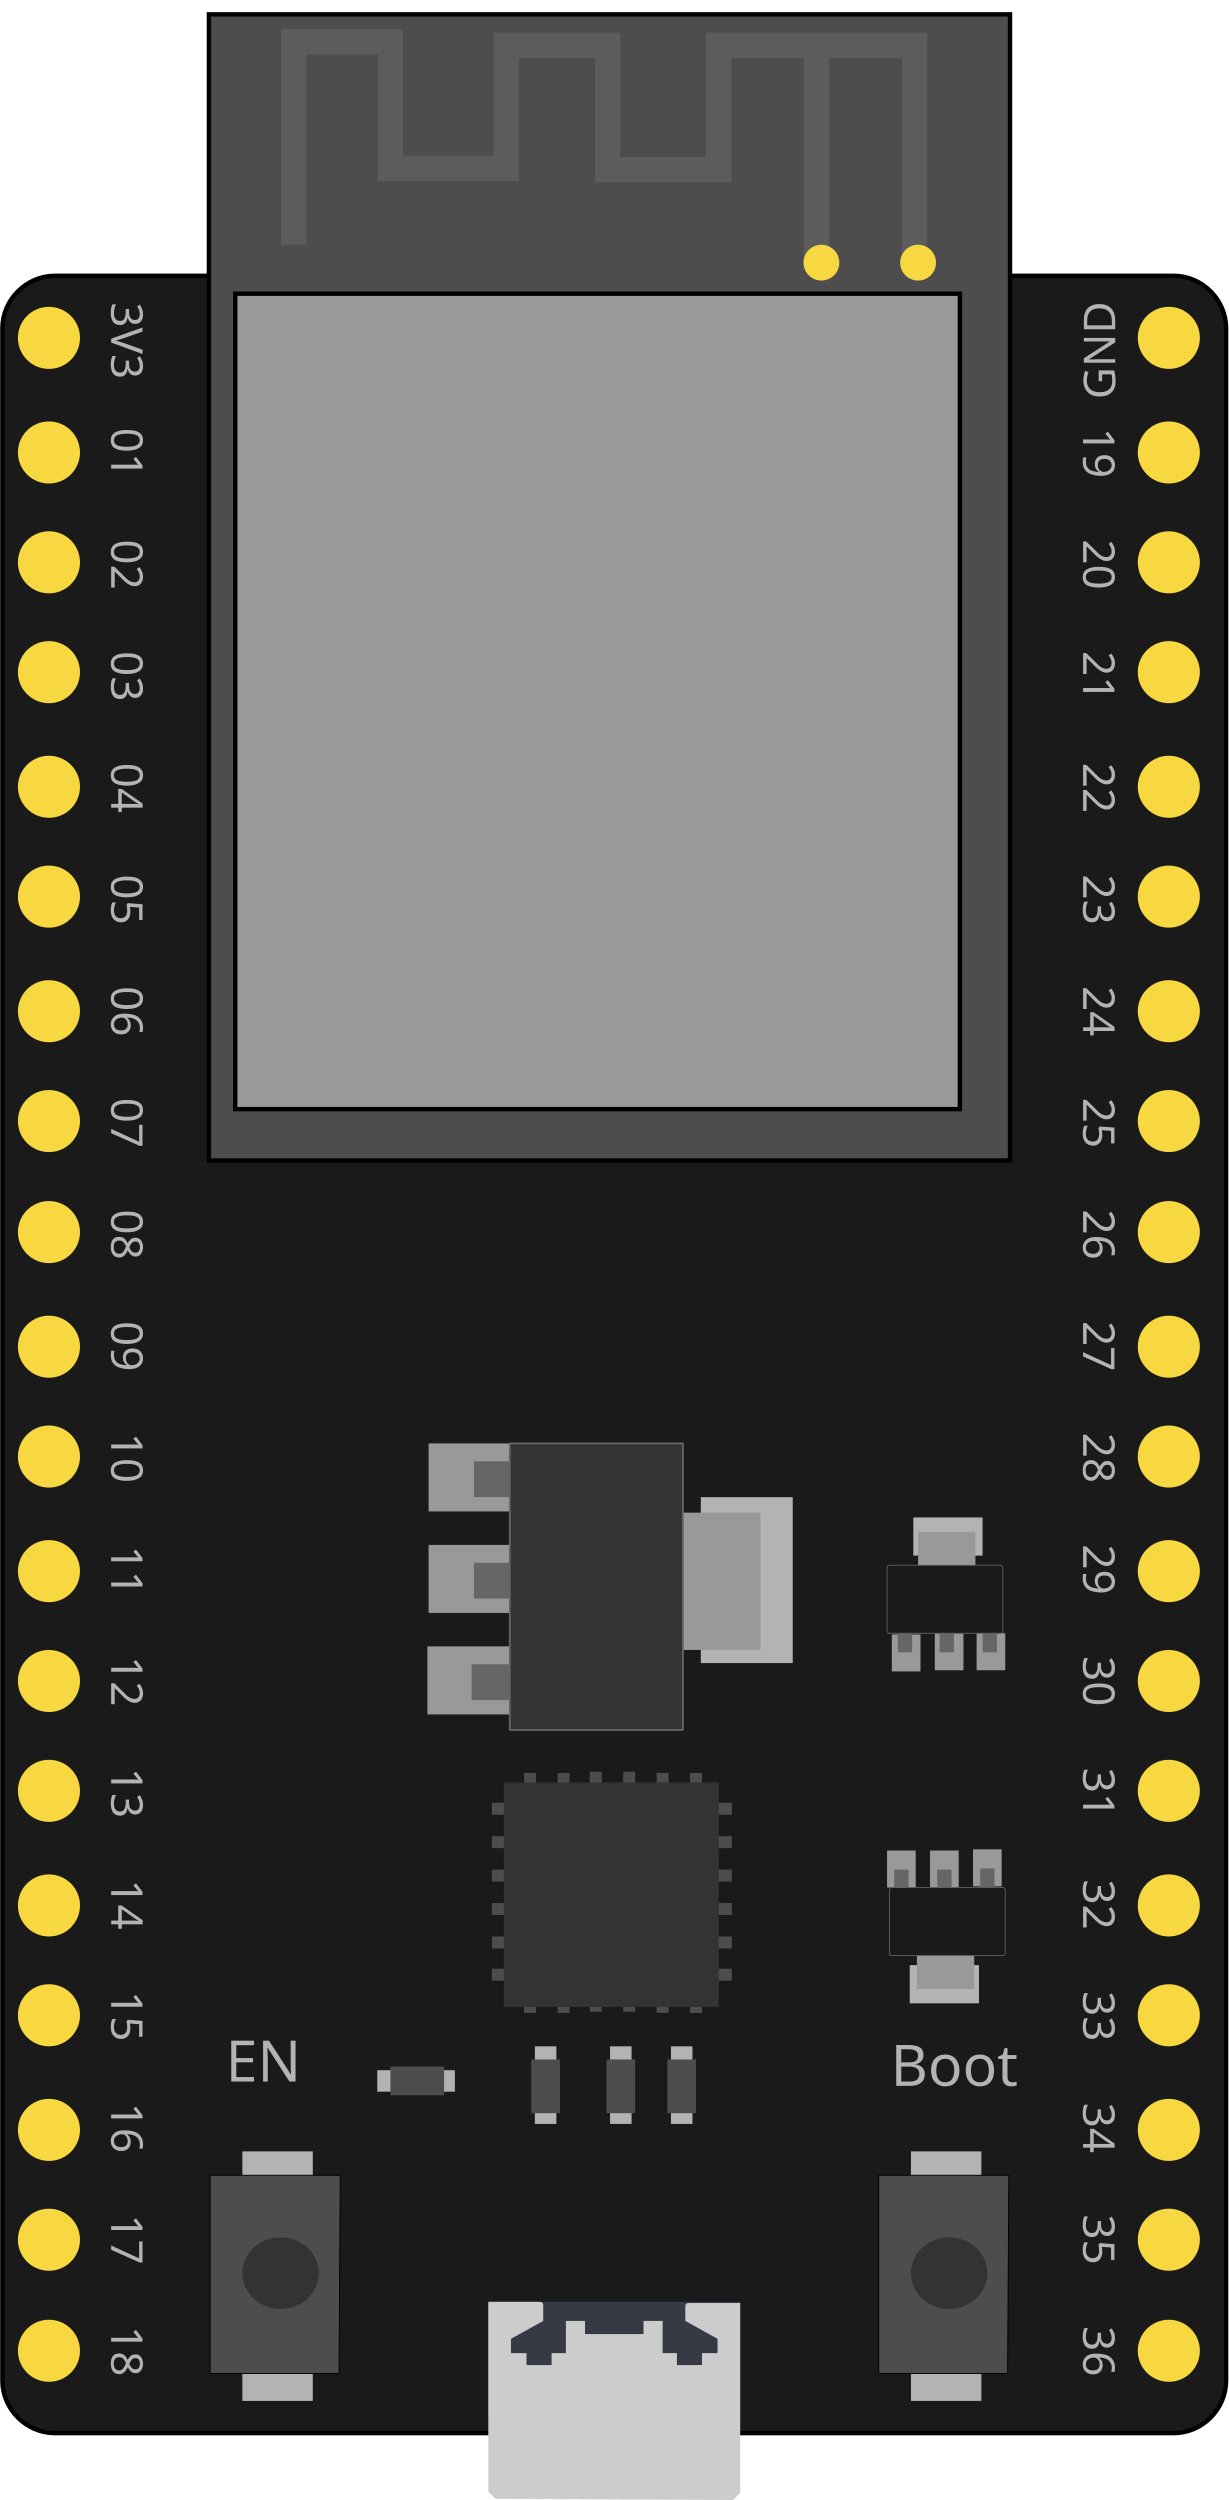
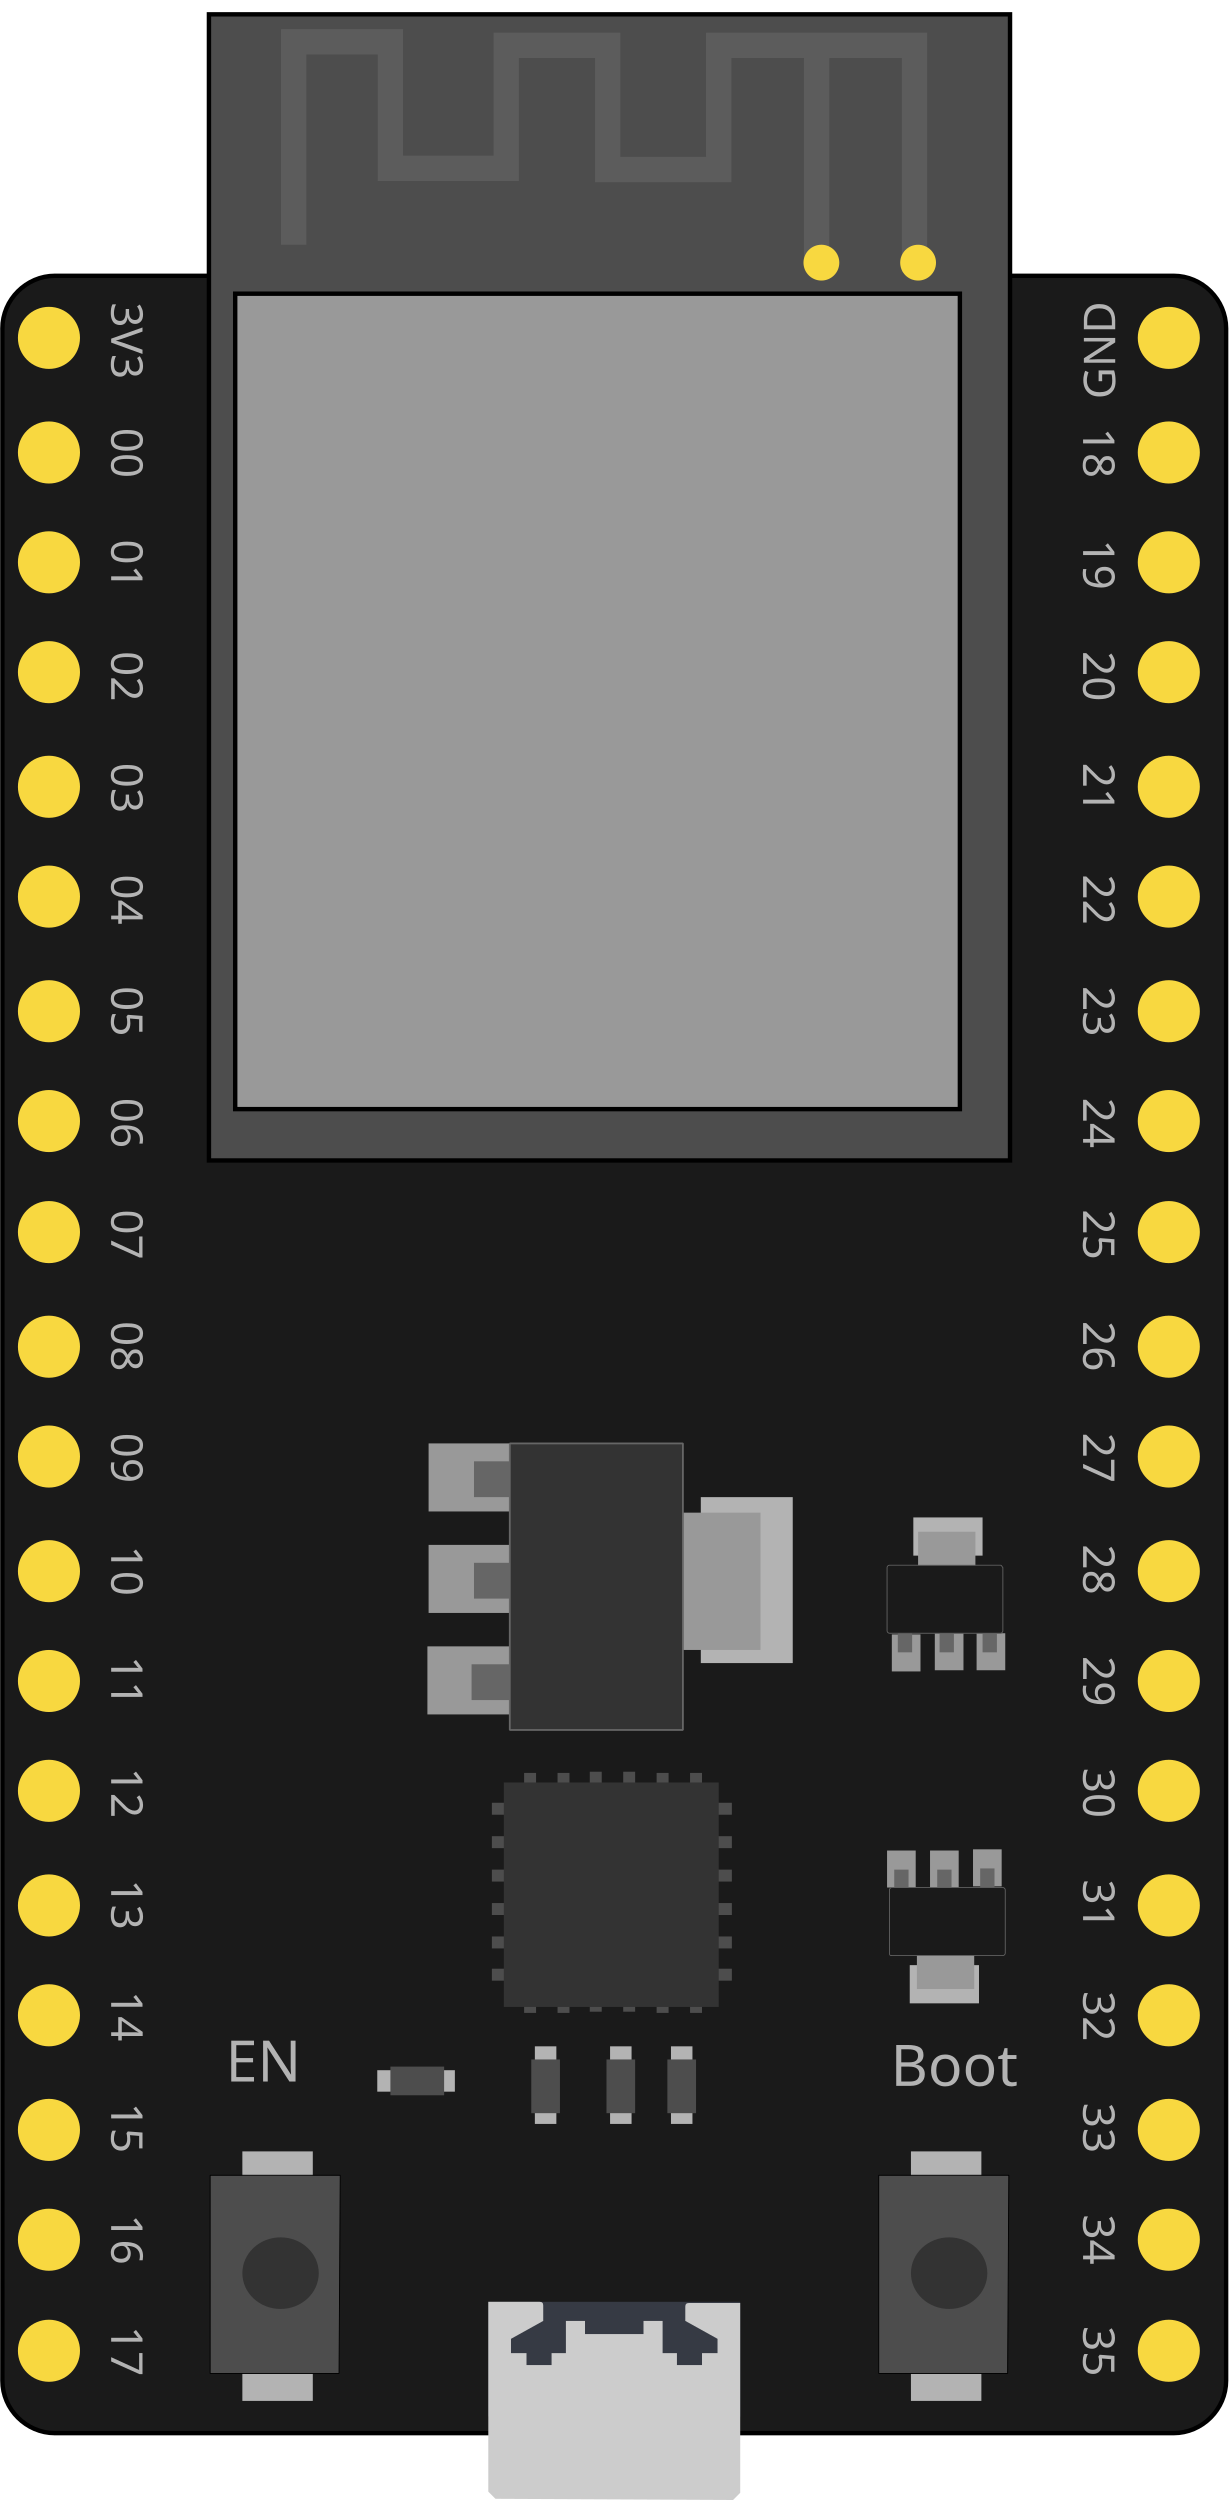
<svg xmlns="http://www.w3.org/2000/svg" version="1.1" id="_图层_2" x="0px" y="0px" viewBox="0 0 102.9 209.4" style="enable-background:new 0 0 102.9 209.4;" xml:space="preserve">
  <style type="text/css">
	.st0{fill:#1A1A1A;stroke:#000000;stroke-width:0.37;stroke-miterlimit:15.11;}
	.st1{fill:#4D4D4D;stroke:#000000;stroke-width:0.37;stroke-miterlimit:15.11;}
	.st2{fill:#999999;stroke:#000000;stroke-width:0.37;stroke-miterlimit:15.11;}
	.st3{fill:#999999;}
	.st4{fill:#666666;}
	.st5{fill:#B3B3B3;}
	.st6{fill:#333333;stroke:#666666;stroke-width:0.151;stroke-miterlimit:1.09;}
	.st7{fill:#4D4D4D;}
	.st8{fill:#4D4D4D;stroke:#000000;stroke-width:8.000000e-02;stroke-miterlimit:1.09;}
	.st9{fill:#333333;}
	.st10{fill:#1A1A1A;stroke:#666666;stroke-width:7.000000e-02;stroke-miterlimit:10;}
	.st11{fill:none;stroke:#5C5C5C;stroke-width:2.12;stroke-miterlimit:15.11;}
	.st12{fill:#F8D840;}
	.st13{font-family:'ArialMT';}
	.st14{font-size:4.8px;}
	.st15{font-family:'Arial-BoldMT';}
	.st16{font-size:3.69px;}
	.st17{fill:#363A44;}
	.st18{fill:#CCCCCC;}
</style>
  <path class="st0" d="M102.7,27.5v171.9c0,2.4-2,4.4-4.4,4.4H4.6c-2.4,0-4.4-2-4.4-4.4V27.5c0-2.4,2-4.4,4.4-4.4h93.7  C100.7,23.1,102.7,25.1,102.7,27.5z" />
  <path class="st1" d="M84.6,1.2v96H17.5v-96C17.5,1.2,84.6,1.2,84.6,1.2z" />
  <path class="st2" d="M80.4,24.6v68.3H19.7V24.6H80.4z" />
  <rect x="35.9" y="120.9" class="st3" width="7.5" height="5.7" />
  <path id="aC" class="st4" d="M43.5,122.4v3h-3.8v-3H43.5z" />
  <rect x="35.9" y="129.4" class="st3" width="7.5" height="5.7" />
  <path id="aC-2" class="st4" d="M43.5,130.9v3h-3.8v-3H43.5z" />
  <rect x="35.8" y="137.9" class="st3" width="7.5" height="5.7" />
  <path id="aC-3" class="st4" d="M43.3,139.4v3h-3.8v-3H43.3z" />
  <rect x="58.7" y="125.4" class="st5" width="7.7" height="13.9" />
  <rect x="56.2" y="126.7" class="st3" width="7.5" height="11.5" />
  <rect x="42.7" y="120.9" class="st6" width="14.5" height="24" />
  <path class="st5" d="M46.6,171.4v6.5h-1.8v-6.5H46.6z" />
  <rect x="44.5" y="172.5" class="st7" width="2.4" height="4.5" />
  <path class="st5" d="M31.6,173.4h6.5v1.8h-6.5C31.6,175.2,31.6,173.4,31.6,173.4z" />
  <rect x="32.7" y="173.1" class="st7" width="4.5" height="2.4" />
  <path class="st5" d="M52.9,171.4v6.5h-1.8v-6.5H52.9z" />
  <rect x="50.8" y="172.5" class="st7" width="2.4" height="4.5" />
  <path class="st5" d="M58,171.4v6.5h-1.8v-6.5H58z" />
  <rect x="55.9" y="172.5" class="st7" width="2.4" height="4.5" />
  <path id="aw-2" class="st5" d="M20.3,180.2v20.9h5.9v-20.9H20.3z" />
  <path id="aA-2" class="st8" d="M28.5,182.2H17.6v16.6h10.8L28.5,182.2L28.5,182.2z" />
  <ellipse class="st9" cx="23.5" cy="190.4" rx="3.2" ry="3" />
  <path id="aw-2_00000070085971081433942230000005344840406793440677_" class="st5" d="M76.3,180.2v20.9h5.9v-20.9H76.3z" />
  <path id="aA-2_00000011740186299011469640000010301041262904333185_" class="st8" d="M84.5,182.2H73.6v16.6h10.8L84.5,182.2  L84.5,182.2z" />
  <ellipse class="st9" cx="79.5" cy="190.4" rx="3.2" ry="3" />
  <rect x="74.3" y="155" class="st3" width="2.4" height="3.1" />
  <path id="aC-4" class="st4" d="M74.9,158.2h1.2v-1.6h-1.2V158.2z" />
  <rect x="77.9" y="155" class="st3" width="2.4" height="3.1" />
  <path id="aC-5" class="st4" d="M78.5,158.2h1.2v-1.6h-1.2V158.2z" />
  <rect x="81.5" y="154.9" class="st3" width="2.4" height="3.1" />
  <path id="aC-6" class="st4" d="M82.1,158.1h1.2v-1.6h-1.2V158.1z" />
  <rect x="76.2" y="164.6" class="st5" width="5.8" height="3.2" />
  <rect x="76.8" y="163.5" class="st3" width="4.8" height="3.1" />
  <path class="st10" d="M74.7,163.8H84c0.1,0,0.2-0.1,0.2-0.2v-5.3c0-0.1-0.1-0.2-0.2-0.2h-9.3c-0.1,0-0.2,0.1-0.2,0.2v5.3  C74.5,163.8,74.6,163.8,74.7,163.8z" />
  <rect x="81.8" y="136.8" class="st3" width="2.4" height="3.1" />
  <path id="aC-7" class="st4" d="M83.6,136.8h-1.3v1.6h1.2v-1.6C83.5,136.8,83.6,136.8,83.6,136.8z" />
  <rect x="78.3" y="136.8" class="st3" width="2.4" height="3.1" />
  <path id="aC-8" class="st4" d="M79.9,136.8h-1.2v1.6h1.2V136.8z" />
  <rect x="74.7" y="136.9" class="st3" width="2.4" height="3.1" />
  <path id="aC-9" class="st4" d="M76.4,136.8h-1.2v1.6h1.2V136.8z" />
  <rect x="76.5" y="127.1" class="st5" width="5.8" height="3.2" />
  <rect x="76.9" y="128.3" class="st3" width="4.8" height="3.1" />
  <path class="st10" d="M83.8,131.1h-9.3c-0.1,0-0.2,0.1-0.2,0.2v5.3c0,0.1,0.1,0.2,0.2,0.2h9.3c0.1,0,0.2-0.1,0.2-0.2v-5.3  C83.9,131.2,83.9,131.1,83.8,131.1z" />
  <path class="st11" d="M76.6,22.8v-19H60.2v10.4h-9.3V3.8h-8.5v10.3h-9.7V3.5h-8.1v17 M68.4,3.7v18.6" />
  <circle class="st12" cx="97.9" cy="28.3" r="2.6" />
  <circle class="st12" cx="97.9" cy="37.9" r="2.6" />
  <circle class="st12" cx="97.9" cy="47.1" r="2.6" />
  <circle class="st12" cx="97.9" cy="56.3" r="2.6" />
  <circle class="st12" cx="97.9" cy="65.9" r="2.6" />
  <circle class="st12" cx="97.9" cy="75.1" r="2.6" />
  <circle class="st12" cx="97.9" cy="84.7" r="2.6" />
  <circle class="st12" cx="97.9" cy="93.9" r="2.6" />
  <circle class="st12" cx="97.9" cy="103.2" r="2.6" />
  <circle class="st12" cx="97.9" cy="112.8" r="2.6" />
  <circle class="st12" cx="97.9" cy="122" r="2.6" />
  <circle class="st12" cx="97.9" cy="131.6" r="2.6" />
  <circle class="st12" cx="97.9" cy="140.8" r="2.6" />
  <circle class="st12" cx="97.9" cy="150" r="2.6" />
  <circle class="st12" cx="97.9" cy="159.6" r="2.6" />
  <circle class="st12" cx="97.9" cy="168.8" r="2.6" />
  <circle class="st12" cx="97.9" cy="178.4" r="2.6" />
  <circle class="st12" cx="97.9" cy="187.6" r="2.6" />
  <circle class="st12" cx="97.9" cy="196.9" r="2.6" />
  <circle class="st12" cx="4.1" cy="28.3" r="2.6" />
  <circle class="st12" cx="4.1" cy="37.9" r="2.6" />
  <circle class="st12" cx="4.1" cy="47.1" r="2.6" />
  <circle class="st12" cx="4.1" cy="56.3" r="2.6" />
  <circle class="st12" cx="4.1" cy="65.9" r="2.6" />
  <circle class="st12" cx="4.1" cy="75.1" r="2.6" />
  <circle class="st12" cx="4.1" cy="84.7" r="2.6" />
  <circle class="st12" cx="4.1" cy="93.9" r="2.6" />
  <circle class="st12" cx="4.1" cy="103.2" r="2.6" />
  <circle class="st12" cx="4.1" cy="112.8" r="2.6" />
  <circle class="st12" cx="4.1" cy="122" r="2.6" />
  <circle class="st12" cx="4.1" cy="131.6" r="2.6" />
  <circle class="st12" cx="4.1" cy="140.8" r="2.6" />
  <circle class="st12" cx="4.1" cy="150" r="2.6" />
  <circle class="st12" cx="4.1" cy="159.6" r="2.6" />
  <circle class="st12" cx="4.1" cy="168.8" r="2.6" />
  <circle class="st12" cx="4.1" cy="178.4" r="2.6" />
  <circle class="st12" cx="4.1" cy="187.6" r="2.6" />
  <circle class="st12" cx="4.1" cy="196.9" r="2.6" />
  <text transform="matrix(1 0 0 1 18.9 174.35)" class="st5 st13 st14">EN</text>
  <text transform="matrix(1 0 0 1 74.6 174.71)" class="st5 st13 st14">Boot</text>
  <text transform="matrix(6.123234e-17 1 -1 6.123234e-17 9.3105 25.32)" class="st5 st15 st16">3V3</text>
-   <text transform="matrix(6.123234e-17 1 -1 6.123234e-17 9.3105 35.8276)" class="st5 st15 st16">01</text>
-   <text transform="matrix(6.123234e-17 1 -1 6.123234e-17 9.3105 45.1806)" class="st5 st15 st16">02</text>
-   <text transform="matrix(6.123234e-17 1 -1 6.123234e-17 9.3105 54.5334)" class="st5 st15 st16">03</text>
-   <text transform="matrix(6.123234e-17 1 -1 6.123234e-17 9.3105 194.8278)" class="st5 st15 st16">18</text>
-   <text transform="matrix(6.123234e-17 1 -1 6.123234e-17 9.3105 63.8863)" class="st5 st15 st16">04</text>
-   <text transform="matrix(6.123234e-17 1 -1 6.123234e-17 9.3105 73.2393)" class="st5 st15 st16">05</text>
-   <text transform="matrix(6.123234e-17 1 -1 6.123234e-17 9.3105 82.5926)" class="st5 st15 st16">06</text>
-   <text transform="matrix(6.123234e-17 1 -1 6.123234e-17 9.3105 91.9456)" class="st5 st15 st16">07</text>
-   <text transform="matrix(6.123234e-17 1 -1 6.123234e-17 9.3105 101.2985)" class="st5 st15 st16">08</text>
-   <text transform="matrix(6.123234e-17 1 -1 6.123234e-17 9.3105 110.651)" class="st5 st15 st16">09</text>
-   <text transform="matrix(6.123234e-17 1 -1 6.123234e-17 9.3105 120.004)" class="st5 st15 st16">10</text>
-   <text transform="matrix(6.123234e-17 1 -1 6.123234e-17 9.3105 129.459)" class="st5 st15 st16">11</text>
-   <text transform="matrix(6.123234e-17 1 -1 6.123234e-17 9.3105 138.7103)" class="st5 st15 st16">12</text>
-   <text transform="matrix(6.123234e-17 1 -1 6.123234e-17 9.3105 148.0632)" class="st5 st15 st16">13</text>
-   <text transform="matrix(6.123234e-17 1 -1 6.123234e-17 9.3105 157.4158)" class="st5 st15 st16">14</text>
-   <text transform="matrix(6.123234e-17 1 -1 6.123234e-17 9.3105 166.7689)" class="st5 st15 st16">15</text>
-   <text transform="matrix(6.123234e-17 1 -1 6.123234e-17 9.3105 176.1218)" class="st5 st15 st16">16</text>
-   <text transform="matrix(6.123234e-17 1 -1 6.123234e-17 9.3105 185.4748)" class="st5 st15 st16">17</text>
-   <text transform="matrix(6.123234e-17 1 -1 6.123234e-17 90.7188 35.8276)" class="st5 st15 st16">19</text>
-   <text transform="matrix(6.123234e-17 1 -1 6.123234e-17 90.7188 45.1805)" class="st5 st15 st16">20</text>
-   <text transform="matrix(6.123234e-17 1 -1 6.123234e-17 90.7188 54.5333)" class="st5 st15 st16">21</text>
-   <text transform="matrix(6.123234e-17 1 -1 6.123234e-17 90.7188 63.8862)" class="st5 st15 st16">22</text>
-   <text transform="matrix(6.123234e-17 1 -1 6.123234e-17 90.7188 73.2391)" class="st5 st15 st16">23</text>
-   <text transform="matrix(6.123234e-17 1 -1 6.123234e-17 90.7188 82.5921)" class="st5 st15 st16">24</text>
-   <text transform="matrix(6.123234e-17 1 -1 6.123234e-17 90.7188 91.9453)" class="st5 st15 st16">25</text>
-   <text transform="matrix(6.123234e-17 1 -1 6.123234e-17 90.7188 101.2982)" class="st5 st15 st16">26</text>
-   <text transform="matrix(6.123234e-17 1 -1 6.123234e-17 90.7188 110.6506)" class="st5 st15 st16">27</text>
-   <text transform="matrix(6.123234e-17 1 -1 6.123234e-17 90.7188 120.0035)" class="st5 st15 st16">28</text>
-   <text transform="matrix(6.123234e-17 1 -1 6.123234e-17 90.7188 129.3564)" class="st5 st15 st16">29</text>
-   <text transform="matrix(6.123234e-17 1 -1 6.123234e-17 90.7188 138.7094)" class="st5 st15 st16">30</text>
-   <text transform="matrix(6.123234e-17 1 -1 6.123234e-17 90.7188 148.0626)" class="st5 st15 st16">31</text>
-   <text transform="matrix(6.123234e-17 1 -1 6.123234e-17 90.7188 157.4155)" class="st5 st15 st16">32</text>
-   <text transform="matrix(6.123234e-17 1 -1 6.123234e-17 90.7188 166.7681)" class="st5 st15 st16">33</text>
-   <text transform="matrix(6.123234e-17 1 -1 6.123234e-17 90.7188 176.121)" class="st5 st15 st16">34</text>
-   <text transform="matrix(6.123234e-17 1 -1 6.123234e-17 90.7188 185.4739)" class="st5 st15 st16">35</text>
-   <text transform="matrix(6.123234e-17 1 -1 6.123234e-17 90.7188 194.8275)" class="st5 st15 st16">36</text>
+   <text transform="matrix(6.123234e-17 1 -1 6.123234e-17 9.3105 35.8276)" class="st5 st15 st16">00</text>
+   <text transform="matrix(6.123234e-17 1 -1 6.123234e-17 9.3105 45.1806)" class="st5 st15 st16">01</text>
+   <text transform="matrix(6.123234e-17 1 -1 6.123234e-17 9.3105 54.5334)" class="st5 st15 st16">02</text>
+   <text transform="matrix(6.123234e-17 1 -1 6.123234e-17 9.3105 63.8863)" class="st5 st15 st16">03</text>
+   <text transform="matrix(6.123234e-17 1 -1 6.123234e-17 9.3105 73.2393)" class="st5 st15 st16">04</text>
+   <text transform="matrix(6.123234e-17 1 -1 6.123234e-17 9.3105 82.5926)" class="st5 st15 st16">05</text>
+   <text transform="matrix(6.123234e-17 1 -1 6.123234e-17 9.3105 91.9456)" class="st5 st15 st16">06</text>
+   <text transform="matrix(6.123234e-17 1 -1 6.123234e-17 9.3105 101.2985)" class="st5 st15 st16">07</text>
+   <text transform="matrix(6.123234e-17 1 -1 6.123234e-17 9.3105 110.651)" class="st5 st15 st16">08</text>
+   <text transform="matrix(6.123234e-17 1 -1 6.123234e-17 9.3105 120.004)" class="st5 st15 st16">09</text>
+   <text transform="matrix(6.123234e-17 1 -1 6.123234e-17 9.3105 129.459)" class="st5 st15 st16">10</text>
+   <text transform="matrix(6.123234e-17 1 -1 6.123234e-17 9.3105 138.7103)" class="st5 st15 st16">11</text>
+   <text transform="matrix(6.123234e-17 1 -1 6.123234e-17 9.3105 148.0632)" class="st5 st15 st16">12</text>
+   <text transform="matrix(6.123234e-17 1 -1 6.123234e-17 9.3105 157.4158)" class="st5 st15 st16">13</text>
+   <text transform="matrix(6.123234e-17 1 -1 6.123234e-17 9.3105 166.7689)" class="st5 st15 st16">14</text>
+   <text transform="matrix(6.123234e-17 1 -1 6.123234e-17 9.3105 176.1218)" class="st5 st15 st16">15</text>
+   <text transform="matrix(6.123234e-17 1 -1 6.123234e-17 9.3105 185.4748)" class="st5 st15 st16">16</text>
+   <text transform="matrix(6.123234e-17 1 -1 6.123234e-17 9.3105 194.8278)" class="st5 st15 st16">17</text>
+   <text transform="matrix(6.123234e-17 1 -1 6.123234e-17 90.7188 35.8276)" class="st5 st15 st16">18</text>
+   <text transform="matrix(6.123234e-17 1 -1 6.123234e-17 90.7188 45.1805)" class="st5 st15 st16">19</text>
+   <text transform="matrix(6.123234e-17 1 -1 6.123234e-17 90.7188 54.5333)" class="st5 st15 st16">20</text>
+   <text transform="matrix(6.123234e-17 1 -1 6.123234e-17 90.7188 63.8862)" class="st5 st15 st16">21</text>
+   <text transform="matrix(6.123234e-17 1 -1 6.123234e-17 90.7188 73.2391)" class="st5 st15 st16">22</text>
+   <text transform="matrix(6.123234e-17 1 -1 6.123234e-17 90.7188 82.5921)" class="st5 st15 st16">23</text>
+   <text transform="matrix(6.123234e-17 1 -1 6.123234e-17 90.7188 91.9453)" class="st5 st15 st16">24</text>
+   <text transform="matrix(6.123234e-17 1 -1 6.123234e-17 90.7188 101.2982)" class="st5 st15 st16">25</text>
+   <text transform="matrix(6.123234e-17 1 -1 6.123234e-17 90.7188 110.6506)" class="st5 st15 st16">26</text>
+   <text transform="matrix(6.123234e-17 1 -1 6.123234e-17 90.7188 120.0035)" class="st5 st15 st16">27</text>
+   <text transform="matrix(6.123234e-17 1 -1 6.123234e-17 90.7188 129.3564)" class="st5 st15 st16">28</text>
+   <text transform="matrix(6.123234e-17 1 -1 6.123234e-17 90.7188 138.7094)" class="st5 st15 st16">29</text>
+   <text transform="matrix(6.123234e-17 1 -1 6.123234e-17 90.7188 148.0626)" class="st5 st15 st16">30</text>
+   <text transform="matrix(6.123234e-17 1 -1 6.123234e-17 90.7188 157.4155)" class="st5 st15 st16">31</text>
+   <text transform="matrix(6.123234e-17 1 -1 6.123234e-17 90.7188 166.7681)" class="st5 st15 st16">32</text>
+   <text transform="matrix(6.123234e-17 1 -1 6.123234e-17 90.7188 176.121)" class="st5 st15 st16">33</text>
+   <text transform="matrix(6.123234e-17 1 -1 6.123234e-17 90.7188 185.4739)" class="st5 st15 st16">34</text>
+   <text transform="matrix(6.123234e-17 1 -1 6.123234e-17 90.7188 194.8275)" class="st5 st15 st16">35</text>
  <text transform="matrix(6.123234e-17 -1 1 6.123234e-17 93.41 33.4297)" class="st5 st15 st16">GND</text>
  <circle class="st12" cx="76.9" cy="22" r="1.5" />
  <circle class="st12" cx="68.8" cy="22" r="1.5" />
  <rect x="57.8" y="148.5" class="st7" width="1" height="20.1" />
  <rect x="55" y="148.5" class="st7" width="1" height="20.1" />
  <rect x="52.2" y="148.4" class="st7" width="1" height="20.1" />
  <rect x="49.4" y="148.4" class="st7" width="1" height="20.1" />
  <rect x="46.7" y="148.5" class="st7" width="1" height="20.1" />
  <rect x="43.9" y="148.5" class="st7" width="1" height="20.1" />
  <rect x="41.2" y="151" class="st7" width="20.1" height="1" />
  <rect x="41.2" y="153.8" class="st7" width="20.1" height="1" />
  <rect x="41.2" y="156.6" class="st7" width="20.1" height="1" />
  <rect x="41.2" y="159.4" class="st7" width="20.1" height="1" />
  <rect x="41.2" y="162.2" class="st7" width="20.1" height="1" />
  <rect x="41.2" y="164.9" class="st7" width="20.1" height="1" />
  <path class="st9" d="M60.2,149.3v18.8h-18v-18.8H60.2z" />
  <rect x="40.9" y="192.8" class="st17" width="21.1" height="9.6" />
  <path class="st18" d="M61.4,209.4l0.6-0.6v-15.9h-4.3c-0.2,0-0.3,0.1-0.3,0.3l0,0v1.2l2.7,1.5v1.2h-1.3v1h-2.1v-1h-1.2v-2.7h-1.6  v1.1H49v-1.1h-1.6v2.7h-1.2v1h-2.1v-1h-1.3v-1.2l0,0l2.7-1.5v-1.3c0-0.2-0.1-0.3-0.3-0.3h-4.3v15.9l0.6,0.6  C41.5,209.3,61.4,209.4,61.4,209.4z" />
</svg>
